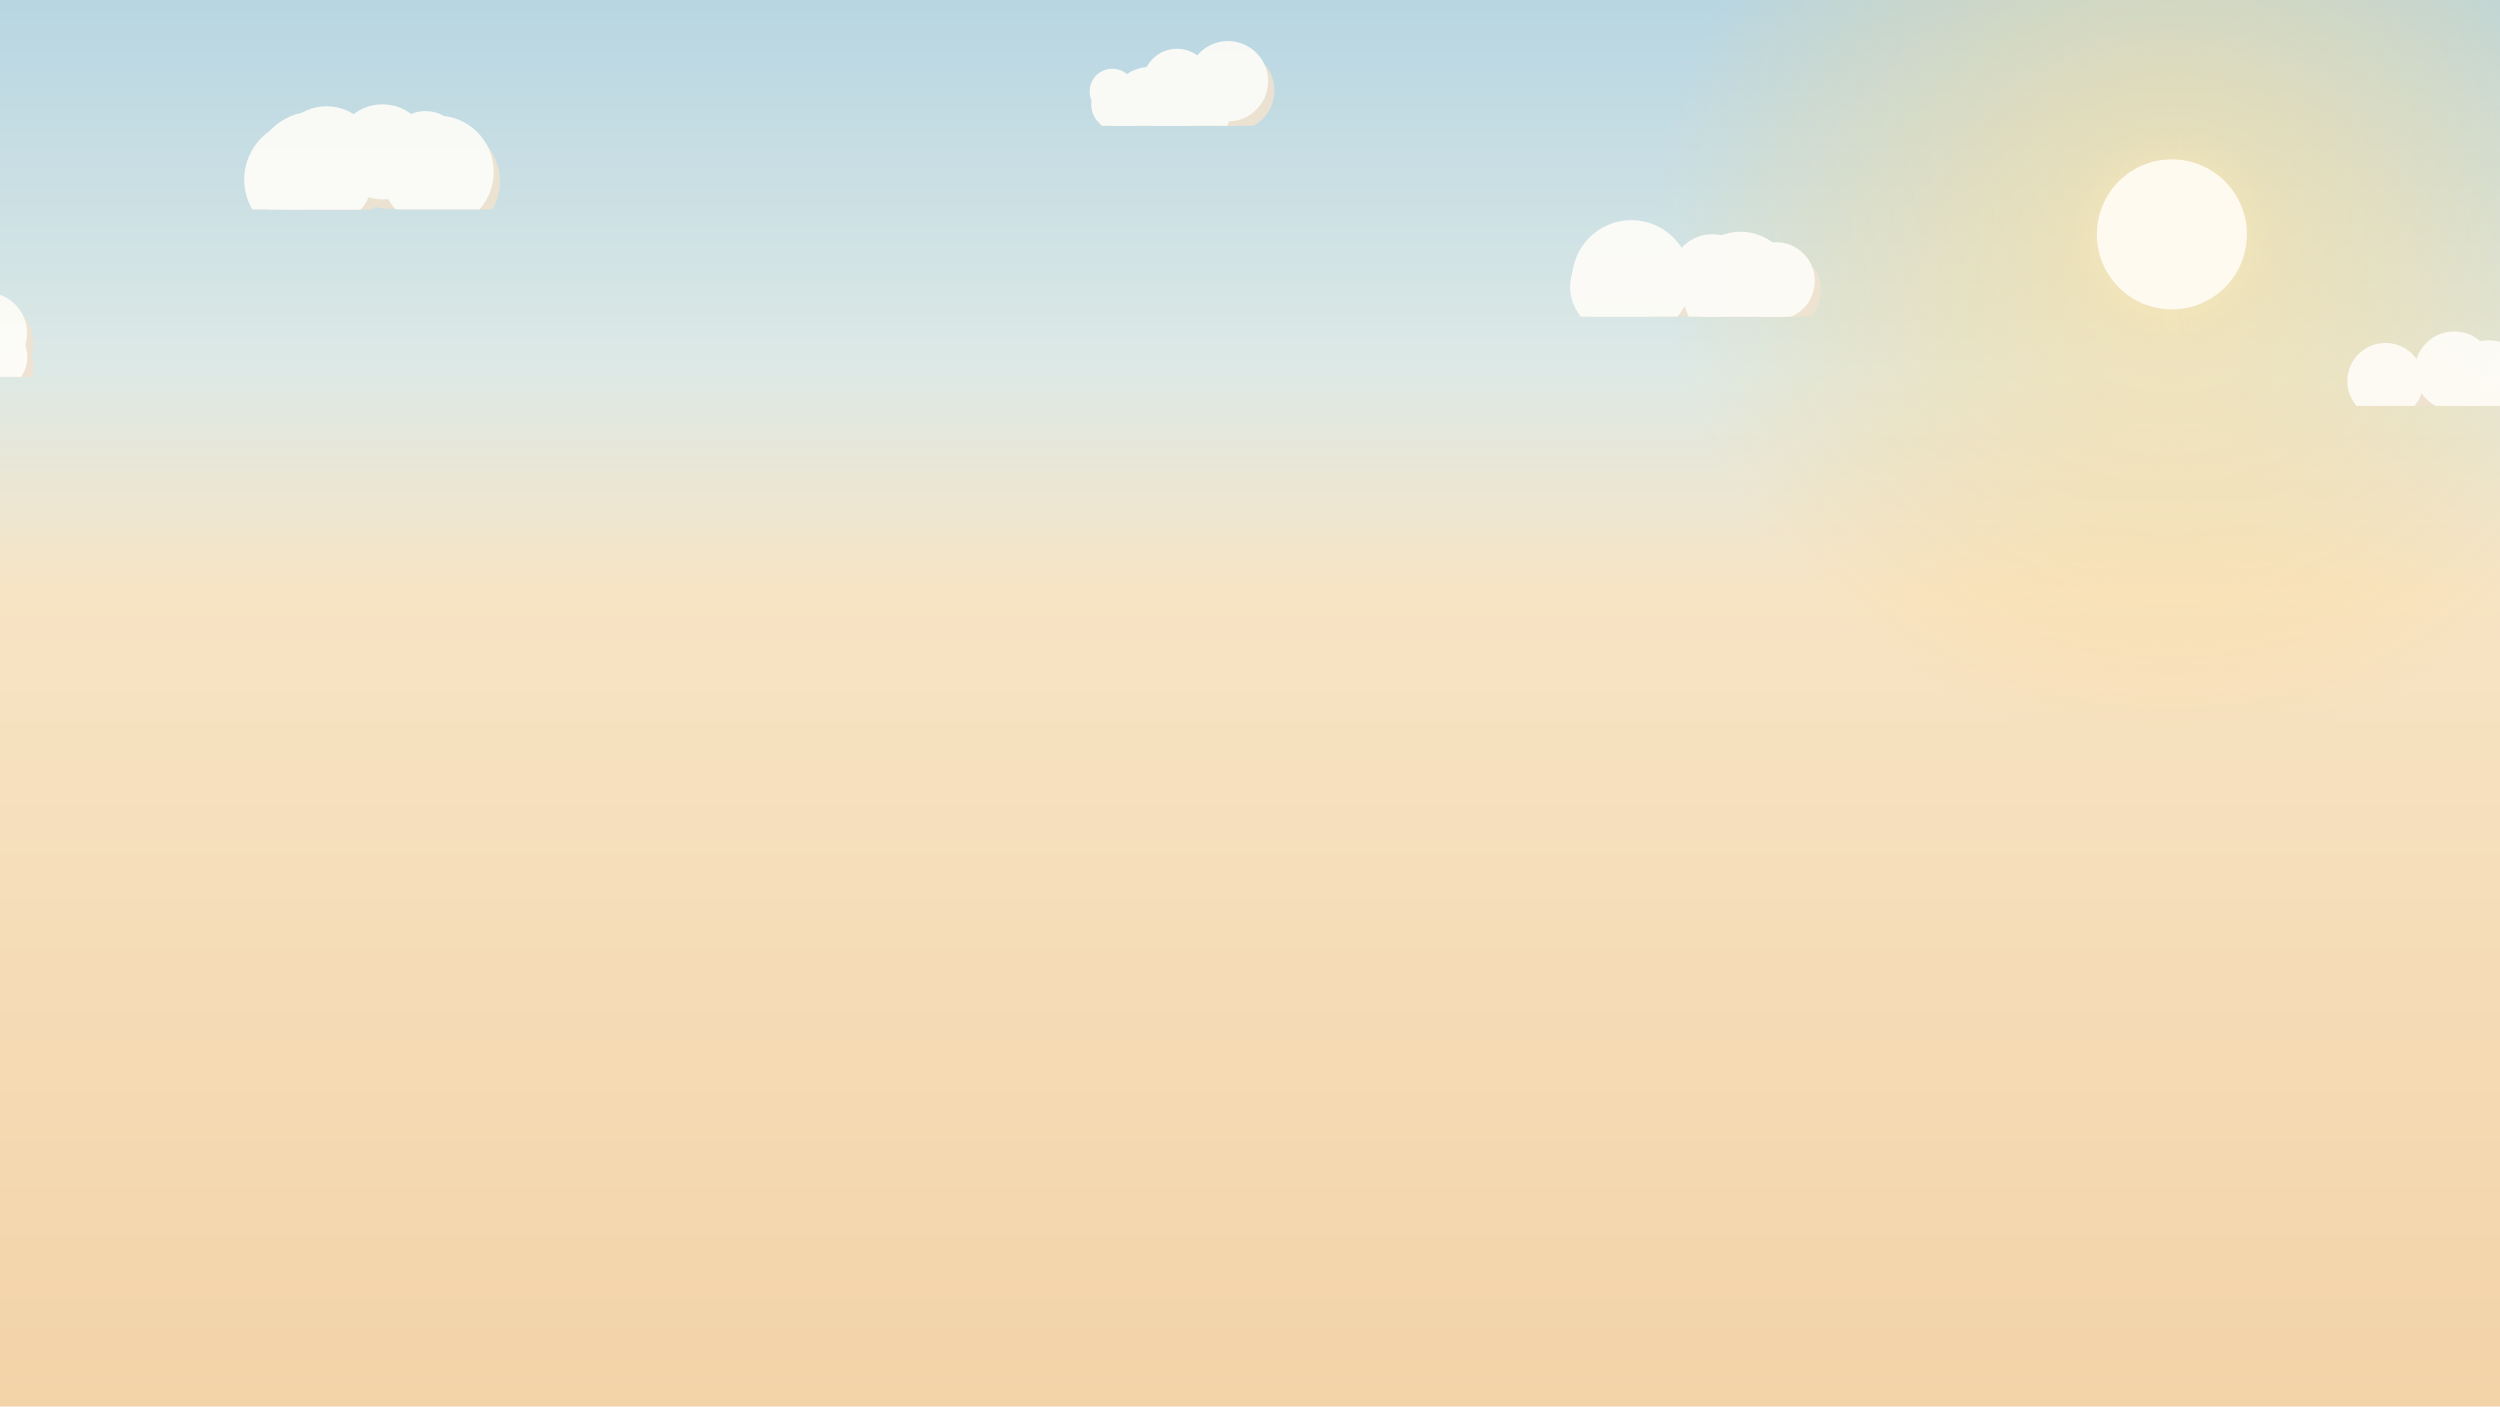
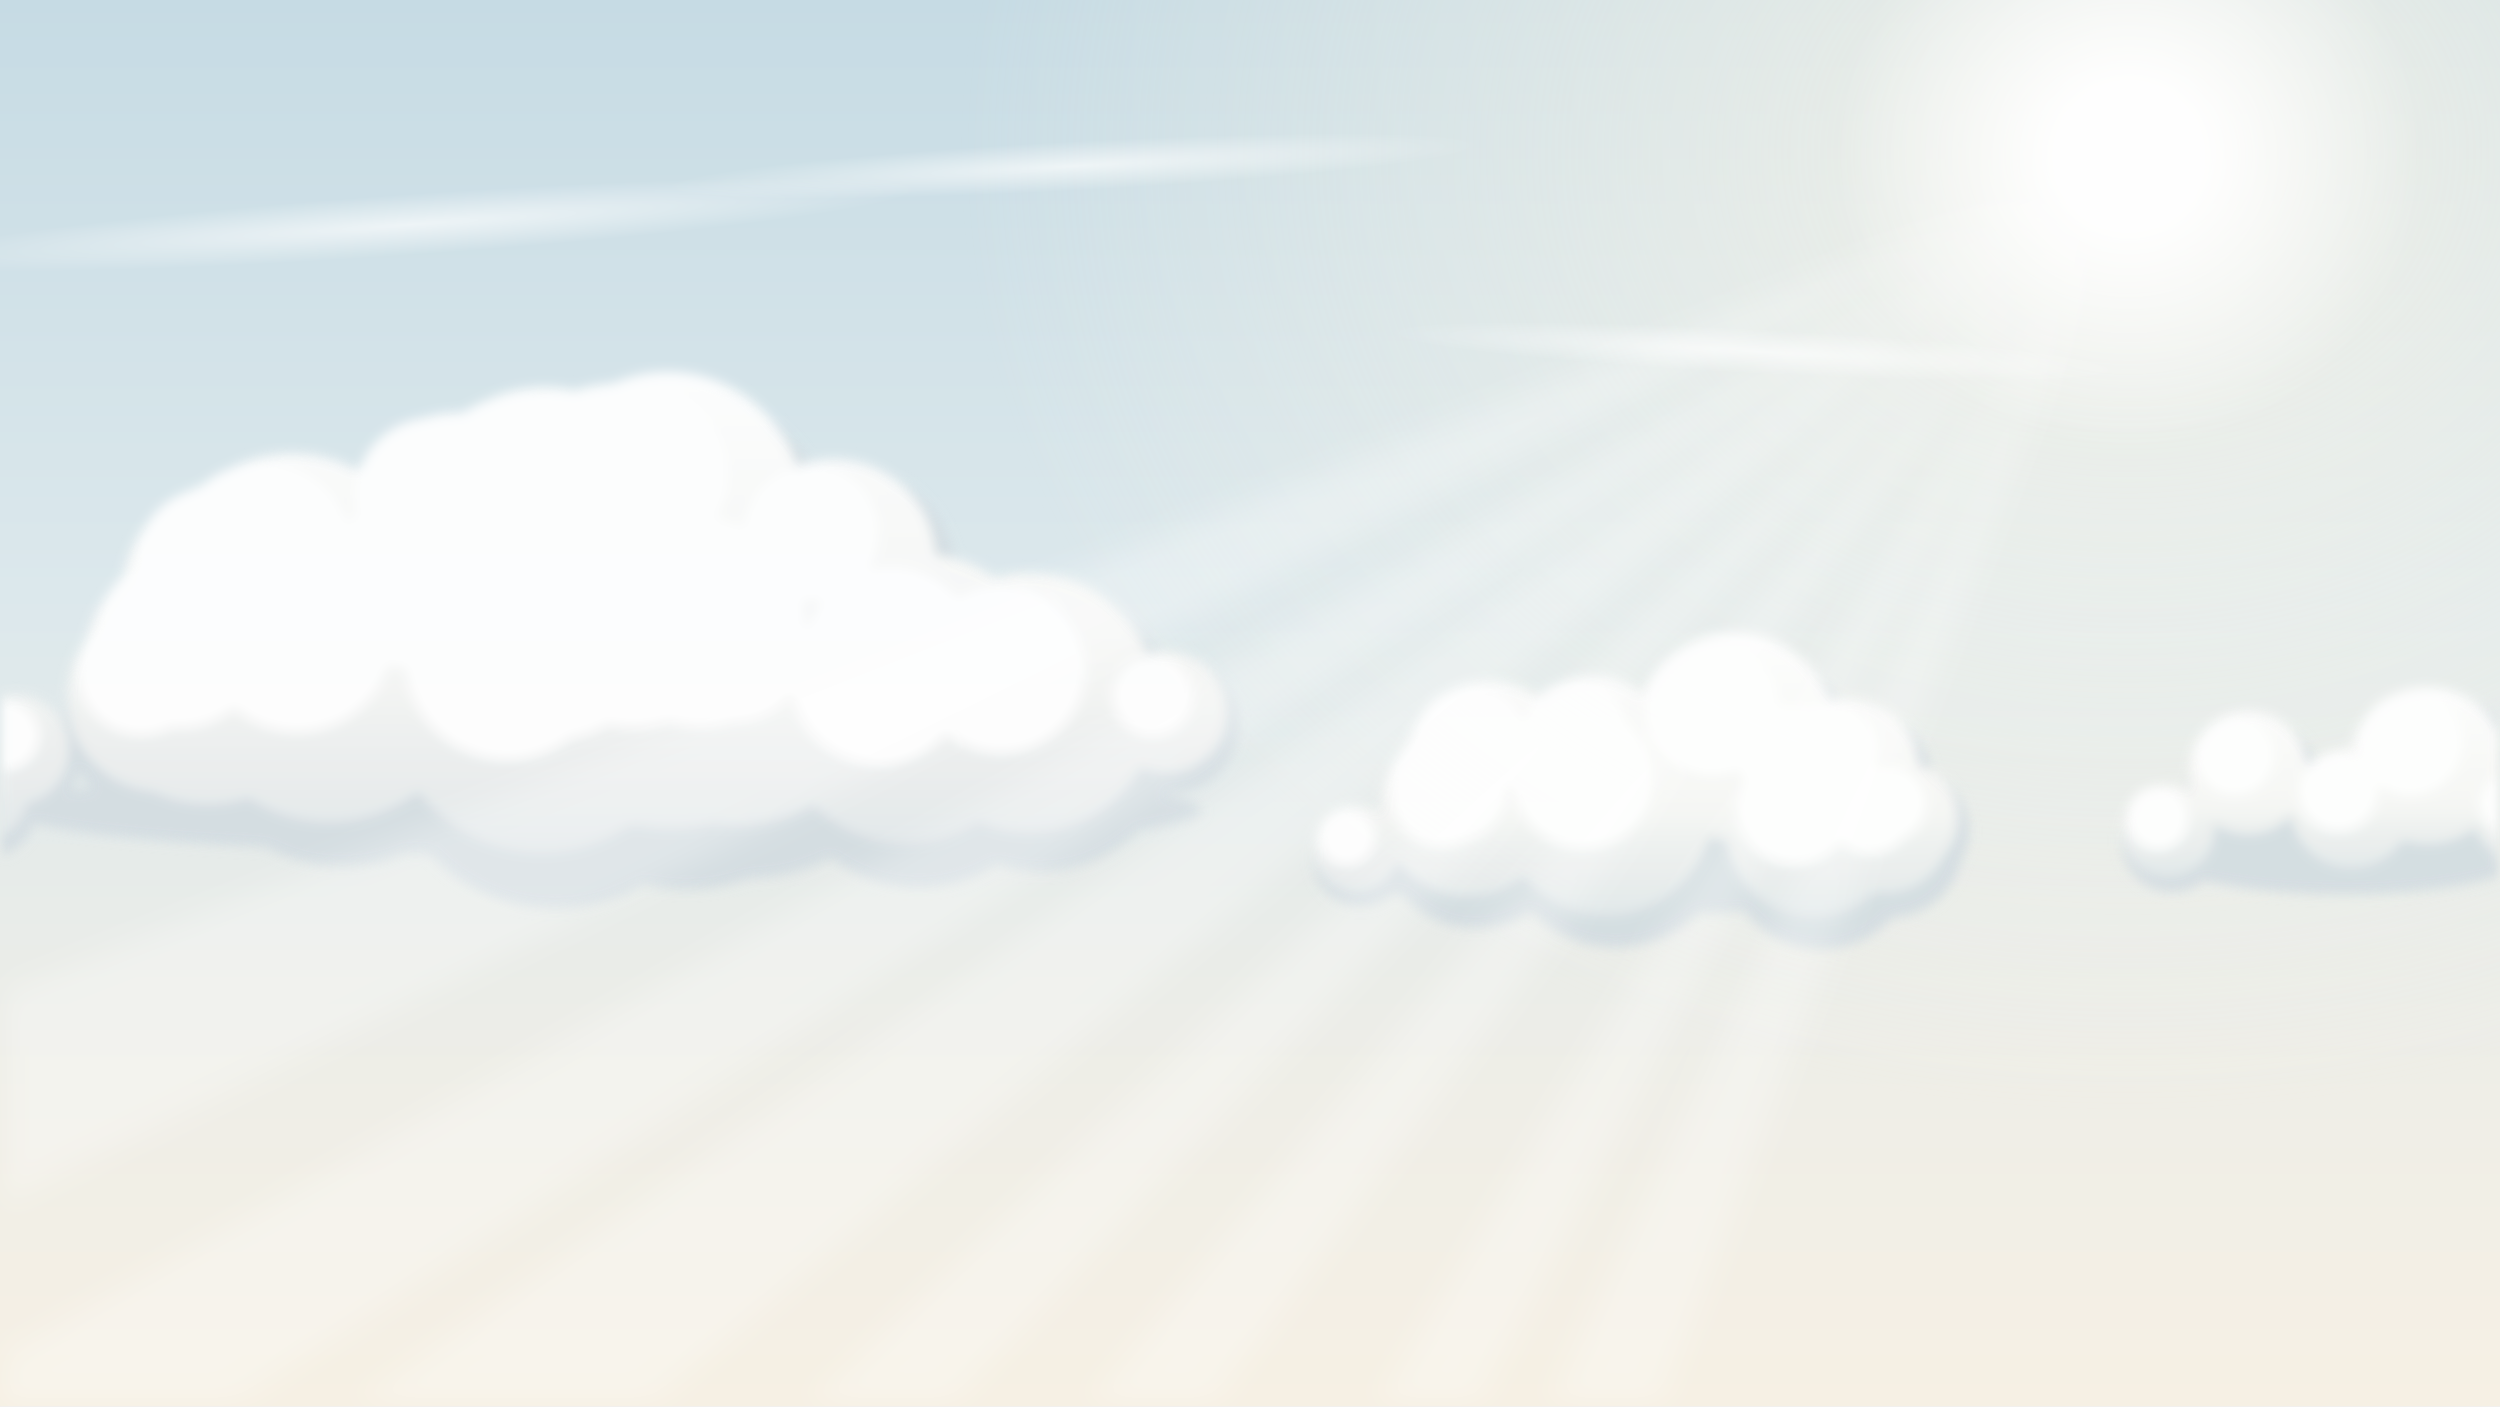
- <svg xmlns="http://www.w3.org/2000/svg" viewBox="0 0 1600 900" width="1600" height="900" preserveAspectRatio="xMidYMax slice">
+ <svg xmlns="http://www.w3.org/2000/svg" viewBox="0 0 2560 1440" width="2560" height="1440" preserveAspectRatio="xMidYMax slice">
  <defs>
-     <linearGradient id="sky" x1="0" y1="0" x2="0" y2="1">
-       <stop offset="0" stop-color="#b8d6e2" />
-       <stop offset=".26" stop-color="#dde9e6" />
-       <stop offset=".42" stop-color="#f7e4c4" />
-       <stop offset="1" stop-color="#f3d3a8" />
+     <linearGradient id="g0" x1="0" y1="0" x2="0" y2="1440" gradientUnits="userSpaceOnUse">
+       <stop offset="0" stop-color="#c6dbe4" />
+       <stop offset="0.42" stop-color="#dce8ec" />
+       <stop offset="0.78" stop-color="#efeee7" />
+       <stop offset="1" stop-color="#f6f0e4" />
    </linearGradient>
-     <radialGradient id="sun">
-       <stop offset="0" stop-color="#fff3c8" stop-opacity=".95" />
-       <stop offset=".2" stop-color="#ffdf99" stop-opacity=".55" />
-       <stop offset="1" stop-color="#ffd27a" stop-opacity="0" />
+     <radialGradient id="g1">
+       <stop offset="0" stop-color="#fff8ea" stop-opacity="0.7" />
+       <stop offset="1" stop-color="#fff8ea" stop-opacity="0" />
    </radialGradient>
-     <clipPath id="flat120">
-       <rect x="-200" y="0" width="2000" height="134" />
-     </clipPath>
-     <clipPath id="flat70">
-       <rect x="-200" y="0" width="2000" height="80.5" />
-     </clipPath>
-     <clipPath id="flat190">
-       <rect x="-200" y="0" width="2000" height="202.6" />
-     </clipPath>
-     <clipPath id="flat250">
-       <rect x="-200" y="0" width="2000" height="259.8" />
-     </clipPath>
-     <clipPath id="flat230">
-       <rect x="-200" y="0" width="2000" height="241.2" />
-     </clipPath>
+     <radialGradient id="g2">
+       <stop offset="0.25" stop-color="#ffffff" stop-opacity="0.95" />
+       <stop offset="1" stop-color="#ffffff" stop-opacity="0" />
+     </radialGradient>
+     <linearGradient id="g3" x1="0" y1="0" x2="0" y2="1">
+       <stop offset="0" stop-color="#ffffff" />
+       <stop offset="0.6" stop-color="#f7f7f5" />
+       <stop offset="1" stop-color="#e1e7e9" />
+     </linearGradient>
+     <filter id="b4" x="-20%" y="-20%" width="140%" height="140%">
+       <feGaussianBlur stdDeviation="6" />
+     </filter>
+     <radialGradient id="g5">
+       <stop offset="0" stop-color="#ffffff" stop-opacity="0.65" />
+       <stop offset="1" stop-color="#ffffff" stop-opacity="0" />
+     </radialGradient>
+     <filter id="b6" x="-20%" y="-20%" width="140%" height="140%">
+       <feGaussianBlur stdDeviation="16" />
+     </filter>
  </defs>
-   <style>.drift{animation:drift 90s ease-in-out infinite alternate}@keyframes drift{to{transform:translateX(60px)}}@media (prefers-reduced-motion:reduce){*{animation:none!important}}</style>
-   <rect width="1600" height="900" fill="url(#sky)" />
-   <circle cx="1390" cy="150" r="330" fill="url(#sun)" />
-   <circle cx="1390" cy="150" r="48" fill="#fffaf0" />
-   <g class="drift" opacity=".9">
-     <g clip-path="url(#flat120)">
-       <g fill="#f0e2d0">
-         <circle cx="213" cy="106.1" r="32.1" />
-         <circle cx="284" cy="116" r="36" />
-         <circle cx="276.3" cy="101" r="23.9" />
-         <circle cx="204.9" cy="116" r="38.6" />
-         <circle cx="248.8" cy="103.2" r="30.4" />
-         <circle cx="209.4" cy="124.4" r="28.9" />
-         <circle cx="198.1" cy="120.9" r="37.8" />
-       </g>
-       <g fill="#fffdf8">
-         <circle cx="209" cy="100.1" r="32.1" />
-         <circle cx="280" cy="110" r="36" />
-         <circle cx="272.3" cy="95" r="23.9" />
-         <circle cx="200.9" cy="110" r="38.6" />
-         <circle cx="244.8" cy="97.2" r="30.4" />
-         <circle cx="205.4" cy="118.4" r="28.9" />
-         <circle cx="194.1" cy="114.9" r="37.8" />
-       </g>
-     </g>
-     <g clip-path="url(#flat70)">
-       <g fill="#f0e2d0">
-         <circle cx="740" cy="74.9" r="26.1" />
-         <circle cx="715.9" cy="64.5" r="14.5" />
-         <circle cx="757.3" cy="59.2" r="22" />
-         <circle cx="789.9" cy="58" r="25.7" />
-         <circle cx="718.7" cy="72.9" r="16.3" />
-         <circle cx="765.7" cy="76" r="26" />
-         <circle cx="724.4" cy="72.6" r="14.3" />
-       </g>
-       <g fill="#fffdf8">
-         <circle cx="736" cy="68.9" r="26.1" />
-         <circle cx="711.9" cy="58.5" r="14.5" />
-         <circle cx="753.3" cy="53.2" r="22" />
-         <circle cx="785.9" cy="52" r="25.7" />
-         <circle cx="714.7" cy="66.9" r="16.3" />
-         <circle cx="761.7" cy="70" r="26" />
-         <circle cx="720.4" cy="66.6" r="14.3" />
-       </g>
-     </g>
-     <g clip-path="url(#flat190)">
-       <g fill="#f0e2d0">
-         <circle cx="1141.7" cy="185.9" r="19.6" />
-         <circle cx="1118" cy="188.1" r="33.8" />
-         <circle cx="1048.1" cy="184.9" r="38" />
-         <circle cx="1039.2" cy="189.5" r="30.3" />
-         <circle cx="1140.7" cy="185.8" r="24.8" />
-         <circle cx="1117" cy="193.2" r="35.7" />
-         <circle cx="1100" cy="182.6" r="26.7" />
-       </g>
-       <g fill="#fffdf8">
-         <circle cx="1137.7" cy="179.9" r="19.6" />
-         <circle cx="1114" cy="182.1" r="33.8" />
-         <circle cx="1044.1" cy="178.9" r="38" />
-         <circle cx="1035.2" cy="183.5" r="30.3" />
-         <circle cx="1136.7" cy="179.8" r="24.8" />
-         <circle cx="1113" cy="187.2" r="35.7" />
-         <circle cx="1096" cy="176.6" r="26.7" />
-       </g>
-     </g>
-     <g clip-path="url(#flat250)">
-       <g fill="#f0e2d0">
-         <circle cx="1600.9" cy="249.3" r="16.6" />
-         <circle cx="1530.7" cy="249.9" r="24.4" />
-         <circle cx="1578.1" cy="254.3" r="14.6" />
-         <circle cx="1591" cy="253.7" r="25.8" />
-         <circle cx="1579.5" cy="245.2" r="17.1" />
-         <circle cx="1574.7" cy="243.4" r="25.3" />
-         <circle cx="1596.6" cy="252.5" r="28.7" />
-       </g>
-       <g fill="#fffdf8">
-         <circle cx="1596.9" cy="243.3" r="16.6" />
-         <circle cx="1526.7" cy="243.9" r="24.4" />
-         <circle cx="1574.1" cy="248.3" r="14.6" />
-         <circle cx="1587" cy="247.7" r="25.8" />
-         <circle cx="1575.5" cy="239.2" r="17.1" />
-         <circle cx="1570.7" cy="237.4" r="25.3" />
-         <circle cx="1592.6" cy="246.5" r="28.7" />
-       </g>
-     </g>
-     <g clip-path="url(#flat230)">
-       <g fill="#f0e2d0">
-         <circle cx="-18.6" cy="222.9" r="27.3" />
-         <circle cx="-49.6" cy="231.9" r="21.7" />
-         <circle cx="-55.8" cy="232.5" r="25.8" />
-         <circle cx="-4.5" cy="219.1" r="25.8" />
-         <circle cx="-94.3" cy="232.4" r="28.3" />
-         <circle cx="-0.9" cy="234.4" r="22.4" />
-         <circle cx="-40.2" cy="225.9" r="16.6" />
-       </g>
-       <g fill="#fffdf8">
-         <circle cx="-22.6" cy="216.9" r="27.3" />
-         <circle cx="-53.6" cy="225.9" r="21.7" />
-         <circle cx="-59.8" cy="226.5" r="25.8" />
-         <circle cx="-8.5" cy="213.1" r="25.8" />
-         <circle cx="-98.3" cy="226.4" r="28.3" />
-         <circle cx="-4.9" cy="228.4" r="22.4" />
-         <circle cx="-44.2" cy="219.9" r="16.6" />
-       </g>
-     </g>
+   <style>@media (prefers-reduced-motion:reduce){*{animation:none!important}}</style>
+   <rect x="-40" y="-40" width="2640" height="1520" fill="url(#g0)" />
+   <ellipse cx="2180" cy="160" rx="1200" ry="980" fill="url(#g1)" />
+   <ellipse cx="2180" cy="160" rx="300" ry="300" fill="url(#g2)" />
+   <g filter="url(#b4)" opacity=".92">
+     <path d="M9,830a611,46 0 1,0 1222,0a611,46 0 1,0 -1222,0M186.6,723.6a163.7,163.7 0 1,0 327.5,0a163.7,163.7 0 1,0 -327.5,0M347.4,569.3a133.4,133.4 0 1,0 266.9,0a133.4,133.4 0 1,0 -266.9,0M393.2,750.5a175.4,175.4 0 1,0 350.7,0a175.4,175.4 0 1,0 -350.7,0M219.3,702.9a111.9,111.9 0 1,0 223.7,0a111.9,111.9 0 1,0 -223.7,0M665.1,720.1a121.2,121.2 0 1,0 242.4,0a121.2,121.2 0 1,0 -242.4,0M171.2,636.5a103.5,103.5 0 1,0 207,0a103.5,103.5 0 1,0 -207,0M921.8,748.5a143.7,143.7 0 1,0 287.5,0a143.7,143.7 0 1,0 -287.5,0M804.7,736a149.7,149.7 0 1,0 299.5,0a149.7,149.7 0 1,0 -299.5,0M1130.7,743a68.8,68.8 0 1,0 137.6,0a68.8,68.8 0 1,0 -137.6,0M156.6,635.3a155.2,155.2 0 1,0 310.5,0a155.2,155.2 0 1,0 -310.5,0M445.9,637.3a191.3,191.3 0 1,0 382.6,0a191.3,191.3 0 1,0 -382.6,0M542.5,553.5a153.7,153.7 0 1,0 307.5,0a153.7,153.7 0 1,0 -307.5,0M-63.9,824.8a50.6,50.6 0 1,0 101.1,0a50.6,50.6 0 1,0 -101.1,0M511.7,714.9a191.4,191.4 0 1,0 382.7,0a191.4,191.4 0 1,0 -382.7,0M448.7,730.2a168.5,168.5 0 1,0 337,0a168.5,168.5 0 1,0 -337,0M588.5,716a179,179 0 1,0 357.9,0a179,179 0 1,0 -357.9,0M314.4,661.8a148.1,148.1 0 1,0 296.3,0a148.1,148.1 0 1,0 -296.3,0M416.7,565.4a153.5,153.5 0 1,0 306.9,0a153.5,153.5 0 1,0 -306.9,0M129.3,657.1a95.2,95.2 0 1,0 190.3,0a95.2,95.2 0 1,0 -190.3,0M67,735.6a108,108 0 1,0 216,0a108,108 0 1,0 -216,0M206.2,678.7a134,134 0 1,0 268,0a134,134 0 1,0 -268,0M81.2,719.5a143.6,143.6 0 1,0 287.2,0a143.6,143.6 0 1,0 -287.2,0M747.8,597.2a115.5,115.5 0 1,0 230.9,0a115.5,115.5 0 1,0 -230.9,0M-38.3,779.5a59.5,59.5 0 1,0 119,0a59.5,59.5 0 1,0 -119,0M808.5,754.4a120.7,120.7 0 1,0 241.4,0a120.7,120.7 0 1,0 -241.4,0M468.2,597.4a186.8,186.8 0 1,0 373.5,0a186.8,186.8 0 1,0 -373.5,0M121.4,640.4a136.2,136.2 0 1,0 272.4,0a136.2,136.2 0 1,0 -272.4,0M791.5,759.8a148.9,148.9 0 1,0 297.8,0a148.9,148.9 0 1,0 -297.8,0M441.7,630.1a136.6,136.6 0 1,0 273.1,0a136.6,136.6 0 1,0 -273.1,0" fill="#d3dce1" />
+     <path d="M189.9,690.8a147.4,147.4 0 1,0 294.7,0a147.4,147.4 0 1,0 -294.7,0M350.1,542.6a120.1,120.1 0 1,0 240.2,0a120.1,120.1 0 1,0 -240.2,0M396.7,715.4a157.8,157.8 0 1,0 315.7,0a157.8,157.8 0 1,0 -315.7,0M221.5,680.5a100.7,100.7 0 1,0 201.4,0a100.7,100.7 0 1,0 -201.4,0M667.5,695.9a109.1,109.1 0 1,0 218.1,0a109.1,109.1 0 1,0 -218.1,0M173.2,615.8a93.1,93.1 0 1,0 186.3,0a93.1,93.1 0 1,0 -186.3,0M924.6,719.8a129.4,129.4 0 1,0 258.7,0a129.4,129.4 0 1,0 -258.7,0M807.7,706.1a134.8,134.8 0 1,0 269.5,0a134.8,134.8 0 1,0 -269.5,0M1132.1,729.2a61.9,61.9 0 1,0 123.9,0a61.9,61.9 0 1,0 -123.9,0M159.7,604.2a139.7,139.7 0 1,0 279.4,0a139.7,139.7 0 1,0 -279.4,0M449.7,599a172.2,172.2 0 1,0 344.3,0a172.2,172.2 0 1,0 -344.3,0M545.5,522.8a138.4,138.4 0 1,0 276.7,0a138.4,138.4 0 1,0 -276.7,0M-62.9,814.7a45.5,45.5 0 1,0 91,0a45.5,45.5 0 1,0 -91,0M515.5,676.6a172.2,172.2 0 1,0 344.4,0a172.2,172.2 0 1,0 -344.4,0M452.1,696.5a151.7,151.7 0 1,0 303.3,0a151.7,151.7 0 1,0 -303.3,0M592.1,680.2a161.1,161.1 0 1,0 322.1,0a161.1,161.1 0 1,0 -322.1,0M317.4,632.2a133.3,133.3 0 1,0 266.7,0a133.3,133.3 0 1,0 -266.7,0M419.8,534.7a138.1,138.1 0 1,0 276.2,0a138.1,138.1 0 1,0 -276.2,0M131.2,638.1a85.7,85.7 0 1,0 171.3,0a85.7,85.7 0 1,0 -171.3,0M69.1,714a97.2,97.2 0 1,0 194.4,0a97.2,97.2 0 1,0 -194.4,0M208.9,651.9a120.6,120.6 0 1,0 241.2,0a120.6,120.6 0 1,0 -241.2,0M84.1,690.7a129.3,129.3 0 1,0 258.5,0a129.3,129.3 0 1,0 -258.5,0M750.1,574.1a103.9,103.9 0 1,0 207.8,0a103.9,103.9 0 1,0 -207.8,0M-37.1,767.6a53.6,53.6 0 1,0 107.1,0a53.6,53.6 0 1,0 -107.1,0M810.9,730.3a108.6,108.6 0 1,0 217.3,0a108.6,108.6 0 1,0 -217.3,0M471.9,560a168.1,168.1 0 1,0 336.2,0a168.1,168.1 0 1,0 -336.2,0M124.1,613.1a122.6,122.6 0 1,0 245.2,0a122.6,122.6 0 1,0 -245.2,0M794.5,730a134,134 0 1,0 268,0a134,134 0 1,0 -268,0M444.4,602.8a122.9,122.9 0 1,0 245.8,0a122.9,122.9 0 1,0 -245.8,0" fill="url(#g3)" />
+     <path d="M206.3,651.5a98.2,98.2 0 1,0 196.5,0a98.2,98.2 0 1,0 -196.5,0M363.4,510.6a80.1,80.1 0 1,0 160.1,0a80.1,80.1 0 1,0 -160.1,0M414.3,673.3a105.2,105.2 0 1,0 210.4,0a105.2,105.2 0 1,0 -210.4,0M232.7,653.7a67.1,67.1 0 1,0 134.2,0a67.1,67.1 0 1,0 -134.2,0M679.6,666.8a72.7,72.7 0 1,0 145.4,0a72.7,72.7 0 1,0 -145.4,0M183.6,590.9a62.1,62.1 0 1,0 124.2,0a62.1,62.1 0 1,0 -124.2,0M939,685.3a86.2,86.2 0 1,0 172.5,0a86.2,86.2 0 1,0 -172.5,0M822.7,670.1a89.8,89.8 0 1,0 179.7,0a89.8,89.8 0 1,0 -179.7,0M1139,712.7a41.3,41.3 0 1,0 82.6,0a41.3,41.3 0 1,0 -82.6,0M175.2,567a93.1,93.1 0 1,0 186.3,0a93.1,93.1 0 1,0 -186.3,0M468.8,553.1a114.8,114.8 0 1,0 229.6,0a114.8,114.8 0 1,0 -229.6,0M560.9,485.9a92.2,92.2 0 1,0 184.5,0a92.2,92.2 0 1,0 -184.5,0M-57.8,802.6a30.3,30.3 0 1,0 60.7,0a30.3,30.3 0 1,0 -60.7,0M534.6,630.7a114.8,114.8 0 1,0 229.6,0a114.8,114.8 0 1,0 -229.6,0M468.9,656.1a101.1,101.1 0 1,0 202.2,0a101.1,101.1 0 1,0 -202.2,0M610,637.3a107.4,107.4 0 1,0 214.8,0a107.4,107.4 0 1,0 -214.8,0M332.2,596.6a88.9,88.9 0 1,0 177.8,0a88.9,88.9 0 1,0 -177.8,0M435.1,497.9a92.1,92.1 0 1,0 184.2,0a92.1,92.1 0 1,0 -184.2,0M140.7,615.2a57.1,57.1 0 1,0 114.2,0a57.1,57.1 0 1,0 -114.2,0M79.9,688.1a64.8,64.8 0 1,0 129.6,0a64.8,64.8 0 1,0 -129.6,0M222.3,619.8a80.4,80.4 0 1,0 160.8,0a80.4,80.4 0 1,0 -160.8,0M98.4,656.3a86.2,86.2 0 1,0 172.3,0a86.2,86.2 0 1,0 -172.3,0M761.6,546.3a69.3,69.3 0 1,0 138.6,0a69.3,69.3 0 1,0 -138.6,0M-31.2,753.3a35.7,35.7 0 1,0 71.4,0a35.7,35.7 0 1,0 -71.4,0M823,701.3a72.4,72.4 0 1,0 144.8,0a72.4,72.4 0 1,0 -144.8,0M490.6,515.2a112.1,112.1 0 1,0 224.1,0a112.1,112.1 0 1,0 -224.1,0M137.7,580.4a81.7,81.7 0 1,0 163.4,0a81.7,81.7 0 1,0 -163.4,0M809.4,694.2a89.3,89.3 0 1,0 178.7,0a89.3,89.3 0 1,0 -178.7,0M458.1,570.1a81.9,81.9 0 1,0 163.9,0a81.9,81.9 0 1,0 -163.9,0" fill="#ffffff" />
+     <path d="M1379.2,890a300.8,46 0 1,0 601.6,0a300.8,46 0 1,0 -601.6,0M1414.4,853.5a85.9,85.9 0 1,0 171.8,0a85.9,85.9 0 1,0 -171.8,0M1839.4,843.6a66.6,66.6 0 1,0 133.2,0a66.6,66.6 0 1,0 -133.2,0M1670.8,777a114.5,114.5 0 1,0 229,0a114.5,114.5 0 1,0 -229,0M1680.7,764.9a96.1,96.1 0 1,0 192.1,0a96.1,96.1 0 1,0 -192.1,0M1534.2,849.8a120.3,120.3 0 1,0 240.6,0a120.3,120.3 0 1,0 -240.6,0M1816,804.7a81.4,81.4 0 1,0 162.8,0a81.4,81.4 0 1,0 -162.8,0M1548.4,791.5a89.9,89.9 0 1,0 179.8,0a89.9,89.9 0 1,0 -179.8,0M1768.6,818.2a92.5,92.5 0 1,0 185.1,0a92.5,92.5 0 1,0 -185.1,0M1862.2,863a73.7,73.7 0 1,0 147.3,0a73.7,73.7 0 1,0 -147.3,0M1888.5,851.1a63.8,63.8 0 1,0 127.6,0a63.8,63.8 0 1,0 -127.6,0M1411.8,847.9a99.6,99.6 0 1,0 199.1,0a99.6,99.6 0 1,0 -199.1,0M1766.5,870.5a98.4,98.4 0 1,0 196.7,0a98.4,98.4 0 1,0 -196.7,0M1344.2,879.1a48.8,48.8 0 1,0 97.7,0a48.8,48.8 0 1,0 -97.7,0M1436,804.7a97.4,97.4 0 1,0 194.8,0a97.4,97.4 0 1,0 -194.8,0" fill="#d3dce1" />
+     <path d="M1416.1,836.3a77.3,77.3 0 1,0 154.6,0a77.3,77.3 0 1,0 -154.6,0M1840.7,830.2a59.9,59.9 0 1,0 119.9,0a59.9,59.9 0 1,0 -119.9,0M1673,754.1a103.1,103.1 0 1,0 206.1,0a103.1,103.1 0 1,0 -206.1,0M1682.6,745.6a86.5,86.5 0 1,0 172.9,0a86.5,86.5 0 1,0 -172.9,0M1536.6,825.8a108.3,108.3 0 1,0 216.5,0a108.3,108.3 0 1,0 -216.5,0M1817.7,788.4a73.2,73.2 0 1,0 146.5,0a73.2,73.2 0 1,0 -146.5,0M1550.2,773.5a80.9,80.9 0 1,0 161.8,0a80.9,80.9 0 1,0 -161.8,0M1770.4,799.7a83.3,83.3 0 1,0 166.6,0a83.3,83.3 0 1,0 -166.6,0M1863.7,848.3a66.3,66.3 0 1,0 132.6,0a66.3,66.3 0 1,0 -132.6,0M1889.8,838.4a57.4,57.4 0 1,0 114.8,0a57.4,57.4 0 1,0 -114.8,0M1413.8,828a89.6,89.6 0 1,0 179.2,0a89.6,89.6 0 1,0 -179.2,0M1768.5,850.8a88.5,88.5 0 1,0 177,0a88.5,88.5 0 1,0 -177,0M1345.1,869.3a43.9,43.9 0 1,0 87.9,0a43.9,43.9 0 1,0 -87.9,0M1437.9,785.3a87.6,87.6 0 1,0 175.3,0a87.6,87.6 0 1,0 -175.3,0" fill="url(#g3)" />
+     <path d="M1424.7,815.7a51.5,51.5 0 1,0 103.1,0a51.5,51.5 0 1,0 -103.1,0M1847.4,814.2a40,40 0 1,0 79.9,0a40,40 0 1,0 -79.9,0M1684.5,726.6a68.7,68.7 0 1,0 137.4,0a68.7,68.7 0 1,0 -137.4,0M1692.2,722.6a57.6,57.6 0 1,0 115.3,0a57.6,57.6 0 1,0 -115.3,0M1548.6,796.9a72.2,72.2 0 1,0 144.4,0a72.2,72.2 0 1,0 -144.4,0M1825.8,768.9a48.8,48.8 0 1,0 97.7,0a48.8,48.8 0 1,0 -97.7,0M1559.2,751.9a53.9,53.9 0 1,0 107.9,0a53.9,53.9 0 1,0 -107.9,0M1779.7,777.5a55.5,55.5 0 1,0 111,0a55.5,55.5 0 1,0 -111,0M1871.1,830.6a44.2,44.2 0 1,0 88.4,0a44.2,44.2 0 1,0 -88.4,0M1896.2,823.1a38.3,38.3 0 1,0 76.6,0a38.3,38.3 0 1,0 -76.6,0M1423.8,804.1a59.7,59.7 0 1,0 119.5,0a59.7,59.7 0 1,0 -119.5,0M1778.3,827.2a59,59 0 1,0 118,0a59,59 0 1,0 -118,0M1350,857.6a29.3,29.3 0 1,0 58.6,0a29.3,29.3 0 1,0 -58.6,0M1447.7,761.9a58.4,58.4 0 1,0 116.9,0a58.4,58.4 0 1,0 -116.9,0" fill="#ffffff" />
+     <path d="M2202.6,870a197.4,46 0 1,0 394.8,0a197.4,46 0 1,0 -394.8,0M2403.8,801.5a89.1,89.1 0 1,0 178.1,0a89.1,89.1 0 1,0 -178.1,0M2417,791a70.1,70.1 0 1,0 140.1,0a70.1,70.1 0 1,0 -140.1,0M2345.1,841a68.2,68.2 0 1,0 136.5,0a68.2,68.2 0 1,0 -136.5,0M2576.7,869.4a35.3,35.3 0 1,0 70.7,0a35.3,35.3 0 1,0 -70.7,0M2548.6,866.5a44.9,44.9 0 1,0 89.8,0a44.9,44.9 0 1,0 -89.8,0M2172,861.2a52.1,52.1 0 1,0 104.2,0a52.1,52.1 0 1,0 -104.2,0M2532.3,844.6a49.7,49.7 0 1,0 99.3,0a49.7,49.7 0 1,0 -99.3,0M2571.5,868.4a38.8,38.8 0 1,0 77.6,0a38.8,38.8 0 1,0 -77.6,0M2240.3,804.5a67,67 0 1,0 133.9,0a67,67 0 1,0 -133.9,0" fill="#d3dce1" />
+     <path d="M2405.6,783.7a80.1,80.1 0 1,0 160.3,0a80.1,80.1 0 1,0 -160.3,0M2418.4,776.9a63,63 0 1,0 126.1,0a63,63 0 1,0 -126.1,0M2346.4,827.3a61.4,61.4 0 1,0 122.8,0a61.4,61.4 0 1,0 -122.8,0M2577.4,862.3a31.8,31.8 0 1,0 63.6,0a31.8,31.8 0 1,0 -63.6,0M2549.5,857.6a40.4,40.4 0 1,0 80.8,0a40.4,40.4 0 1,0 -80.8,0M2173.1,850.8a46.9,46.9 0 1,0 93.8,0a46.9,46.9 0 1,0 -93.8,0M2533.3,834.7a44.7,44.7 0 1,0 89.4,0a44.7,44.7 0 1,0 -89.4,0M2572.3,860.6a34.9,34.9 0 1,0 69.9,0a34.9,34.9 0 1,0 -69.9,0M2241.7,791.1a60.3,60.3 0 1,0 120.5,0a60.3,60.3 0 1,0 -120.5,0" fill="url(#g3)" />
+     <path d="M2414.5,762.3a53.4,53.4 0 1,0 106.9,0a53.4,53.4 0 1,0 -106.9,0M2425.4,760.1a42,42 0 1,0 84.1,0a42,42 0 1,0 -84.1,0M2353.3,811a40.9,40.9 0 1,0 81.9,0a40.9,40.9 0 1,0 -81.9,0M2580.9,853.9a21.2,21.2 0 1,0 42.4,0a21.2,21.2 0 1,0 -42.4,0M2554,846.8a26.9,26.9 0 1,0 53.9,0a26.9,26.9 0 1,0 -53.9,0M2178.3,838.2a31.3,31.3 0 1,0 62.5,0a31.3,31.3 0 1,0 -62.5,0M2538.2,822.8a29.8,29.8 0 1,0 59.6,0a29.8,29.8 0 1,0 -59.6,0M2576.2,851.3a23.3,23.3 0 1,0 46.6,0a23.3,23.3 0 1,0 -46.6,0M2248.4,775a40.2,40.2 0 1,0 80.4,0a40.2,40.2 0 1,0 -80.4,0" fill="#ffffff" />
+   </g>
+   <ellipse cx="420" cy="230" rx="520" ry="31.2" fill="url(#g5)" transform="rotate(-4 420 230)" />
+   <ellipse cx="1100" cy="170" rx="420" ry="25.2" fill="url(#g5)" transform="rotate(-3 1100 170)" />
+   <ellipse cx="1800" cy="360" rx="380" ry="22.8" fill="url(#g5)" transform="rotate(3 1800 360)" />
+   <g filter="url(#b6)" opacity=".28">
+     <path d="M2180,160L1054.2,3155.4L835.2,3063.7ZM2180,160L698.4,2996.4L530.9,2902.3ZM2180,160L284.9,2738.5L131.3,2618.2ZM2180,160L-16.8,2486.9L-145,2358.8ZM2180,160L-266,2223.3L-437.1,2001.4ZM2180,160L-493,1919.3L-607,1732.5ZM2180,160L-691.2,1572.9L-797.9,1331.3Z" fill="#ffffff" />
  </g>
</svg>
